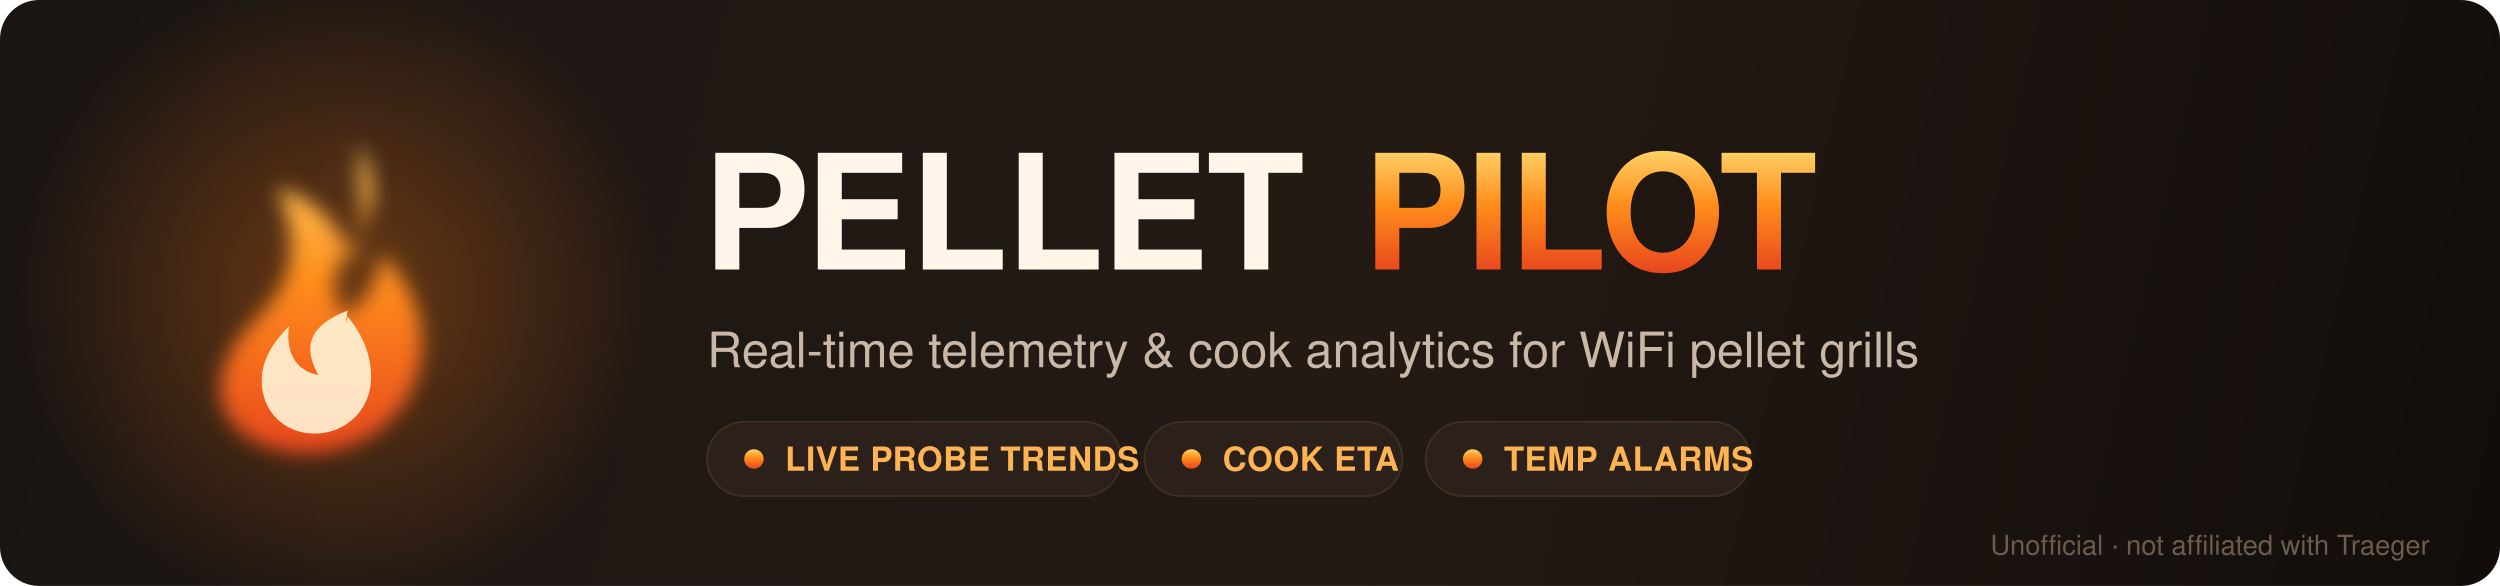
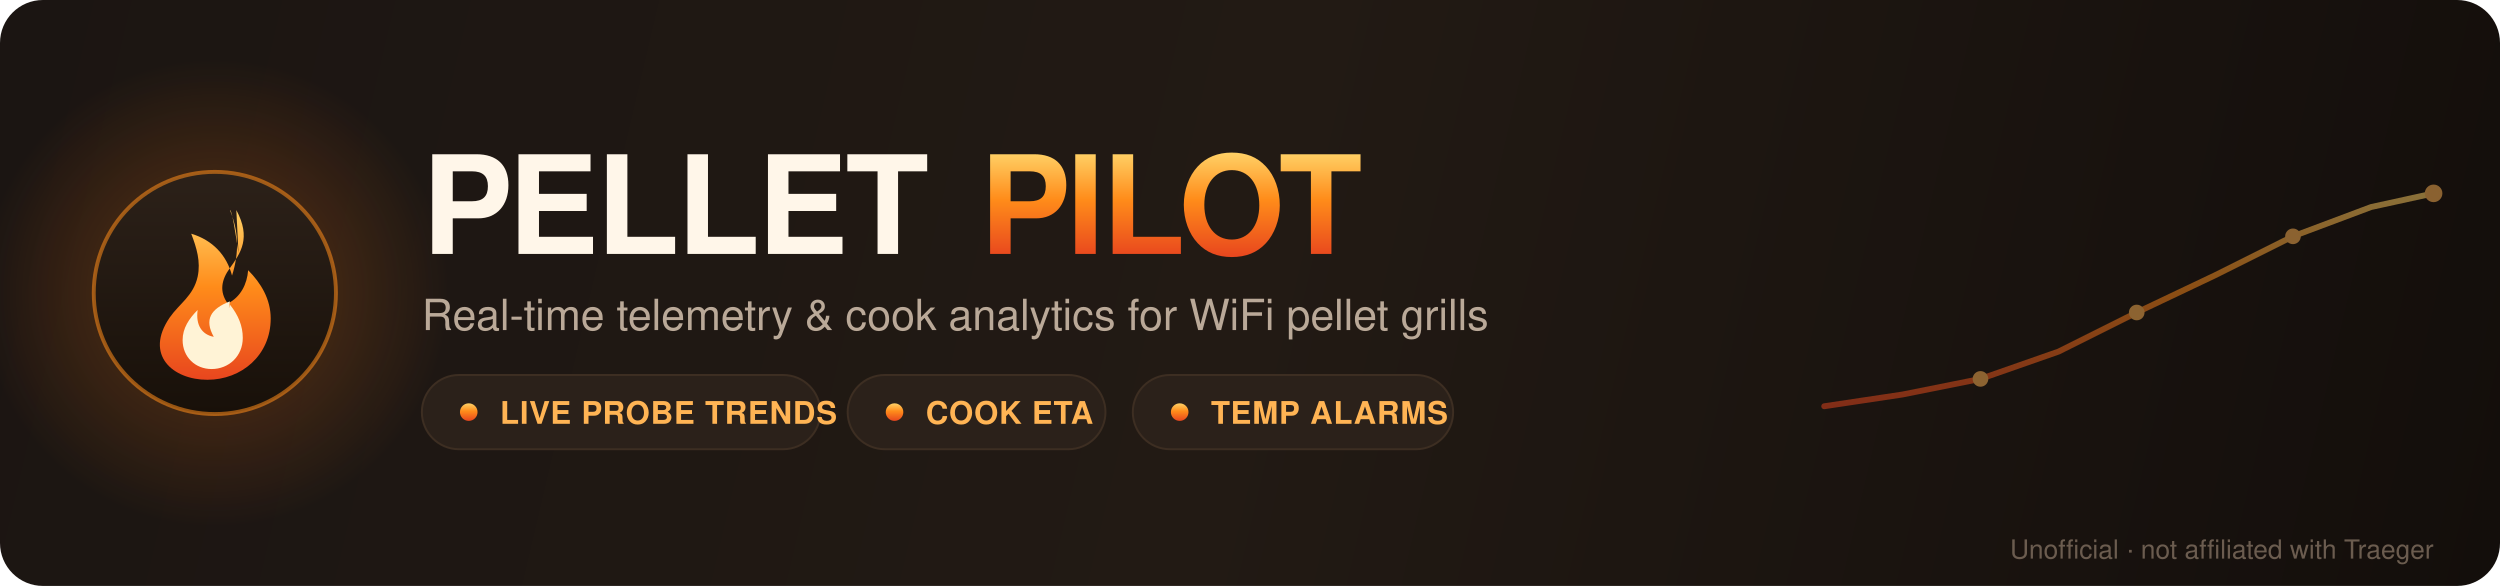
<svg xmlns="http://www.w3.org/2000/svg" width="1280" height="300" viewBox="0 0 1280 300" fill="none" role="img" aria-label="Pellet Pilot — real-time telemetry and cook analytics for WiFi pellet grills">
  <defs>
    <linearGradient id="bg" x1="0" y1="0" x2="1280" y2="300" gradientUnits="userSpaceOnUse">
-       <stop offset="0" stop-color="#1a1512" />
-       <stop offset="0.55" stop-color="#241a14" />
-       <stop offset="1" stop-color="#120d0a" />
+       <stop offset="0" stop-color="#1b1512" />
+       <stop offset="0.5" stop-color="#221a14" />
+       <stop offset="1" stop-color="#130e0b" />
    </linearGradient>
    <linearGradient id="ember" x1="0" y1="0" x2="0" y2="1">
      <stop offset="0" stop-color="#ffd166" />
      <stop offset="0.45" stop-color="#ff8c1a" />
      <stop offset="1" stop-color="#e8461e" />
    </linearGradient>
+     <linearGradient id="disc" x1="0" y1="0" x2="0" y2="1">
+       <stop offset="0" stop-color="#2c2119" />
+       <stop offset="1" stop-color="#181009" />
+     </linearGradient>
    <radialGradient id="glow" cx="0.5" cy="0.5" r="0.5">
-       <stop offset="0" stop-color="#ff7a18" stop-opacity="0.35" />
+       <stop offset="0" stop-color="#ff7a18" stop-opacity="0.30" />
      <stop offset="1" stop-color="#ff7a18" stop-opacity="0" />
    </radialGradient>
-     <filter id="soft" x="-20%" y="-20%" width="140%" height="140%">
-       <feGaussianBlur stdDeviation="5" />
-     </filter>
+     <clipPath id="round">
+       <rect width="1280" height="300" rx="22" />
+     </clipPath>
  </defs>
-   <rect width="1280" height="300" rx="20" fill="url(#bg)" />
-   <ellipse cx="175" cy="150" rx="165" ry="165" fill="url(#glow)" />
-   <g transform="translate(118 66)">
-     <path filter="url(#soft)" d="M66 8c14 26 4 40-6 54-8 11-10 22-2 33 12-6 18-18 19-31 12 12 21 27 21 45 0 34-27 57-59 57S-20 143 4 108c9-13 22-20 26-38 3-14-1-27-6-40 20 6 33 20 38 39 7-22 6-42-2-61 2 0 5 20 8 40z" fill="url(#ember)" />
-     <path d="M60 96c8 10 12 20 12 31 0 17-13 29-29 29-15 0-27-11-27-27 0-11 6-20 14-28-2 14 4 23 15 25-9-16-3-26 15-33-2 12 0 3 0 3z" fill="#fff3d6" opacity="0.9" />
+   <rect width="1280" height="300" rx="22" fill="url(#bg)" />
+   <g clip-path="url(#round)">
+     <ellipse cx="110" cy="150" rx="120" ry="120" fill="url(#glow)" />
+     <g opacity="0.5" stroke-linecap="round" stroke-linejoin="round">
+       <path d="M934 208 L974 202 L1014 194 L1054 180 L1094 160 L1134 141 L1174 121 L1214 106 L1246 99" fill="none" stroke="url(#ember)" stroke-width="3" />
+       <g fill="#ffb454">
+         <circle cx="1014" cy="194" r="4" />
+         <circle cx="1094" cy="160" r="4" />
+         <circle cx="1174" cy="121" r="4" />
+         <circle cx="1246" cy="99" r="4.5" />
+       </g>
+     </g>
  </g>
-   <text x="360" y="138" font-family="Segoe UI, Helvetica, Arial, sans-serif" font-size="82" font-weight="800" letter-spacing="-1" fill="#fff6e9">PELLET<tspan dx="30" fill="url(#ember)">PILOT</tspan>
+   <g>
+     <circle cx="110" cy="150" r="62" fill="url(#disc)" stroke="#ff8c1a" stroke-width="2" stroke-opacity="0.55" />
+     <g transform="translate(84.7 103.15) scale(0.55)">
+       <path d="M66 8c14 26 4 40-6 54-8 11-10 22-2 33 12-6 18-18 19-31 12 12 21 27 21 45 0 34-27 57-59 57S-20 143 4 108c9-13 22-20 26-38 3-14-1-27-6-40 20 6 33 20 38 39 7-22 6-42-2-61 2 0 5 20 8 40z" fill="url(#ember)" />
+       <path d="M60 96c8 10 12 20 12 31 0 17-13 29-29 29-15 0-27-11-27-27 0-11 6-20 14-28-2 14 4 23 15 25-9-16-3-26 15-33-2 12 0 3 0 3z" fill="#fff3d6" />
+     </g>
+   </g>
+   <text x="216" y="130" font-family="Segoe UI, Helvetica, Arial, sans-serif" font-size="70" font-weight="800" letter-spacing="-1.5" fill="#fff6e9">PELLET<tspan dx="26" fill="url(#ember)">PILOT</tspan>
  </text>
-   <text x="362" y="188" font-family="Segoe UI, Helvetica, Arial, sans-serif" font-size="25" font-weight="500" fill="#c9b8a8">Real-time telemetry &amp; cook analytics for WiFi pellet grills</text>
-   <g font-family="Segoe UI, Helvetica, Arial, sans-serif" font-size="17" font-weight="600" letter-spacing="0.3">
+   <text x="216" y="169" font-family="Segoe UI, Helvetica, Arial, sans-serif" font-size="22" font-weight="500" fill="#baa998">Real-time telemetry &amp; cook analytics for WiFi pellet grills</text>
+   <g font-family="Segoe UI, Helvetica, Arial, sans-serif" font-size="16" font-weight="700" letter-spacing="0.4">
    <g>
-       <rect x="362" y="216" width="212" height="38" rx="19" fill="#2b211a" stroke="#3d2e22" />
-       <circle cx="386" cy="235" r="5" fill="url(#ember)" />
-       <text x="402" y="241" fill="#ffb454">LIVE PROBE TRENDS</text>
+       <rect x="216" y="192" width="204" height="38" rx="19" fill="#2b211a" stroke="#3d2e22" />
+       <circle cx="240" cy="211" r="4.5" fill="url(#ember)" />
+       <text x="256" y="217" fill="#ffb454">LIVE PROBE TRENDS</text>
    </g>
    <g>
-       <rect x="586" y="216" width="132" height="38" rx="19" fill="#2b211a" stroke="#3d2e22" />
-       <circle cx="610" cy="235" r="5" fill="url(#ember)" />
-       <text x="626" y="241" fill="#ffb454">COOK ETA</text>
+       <rect x="434" y="192" width="132" height="38" rx="19" fill="#2b211a" stroke="#3d2e22" />
+       <circle cx="458" cy="211" r="4.5" fill="url(#ember)" />
+       <text x="474" y="217" fill="#ffb454">COOK ETA</text>
    </g>
    <g>
-       <rect x="730" y="216" width="166" height="38" rx="19" fill="#2b211a" stroke="#3d2e22" />
-       <circle cx="754" cy="235" r="5" fill="url(#ember)" />
-       <text x="770" y="241" fill="#ffb454">TEMP ALARMS</text>
+       <rect x="580" y="192" width="164" height="38" rx="19" fill="#2b211a" stroke="#3d2e22" />
+       <circle cx="604" cy="211" r="4.5" fill="url(#ember)" />
+       <text x="620" y="217" fill="#ffb454">TEMP ALARMS</text>
    </g>
  </g>
-   <text x="1244" y="284" text-anchor="end" font-family="Segoe UI, Helvetica, Arial, sans-serif" font-size="14" fill="#6b5c4f">Unofficial · not affiliated with Traeger</text>
+   <text x="1246" y="286" text-anchor="end" font-family="Segoe UI, Helvetica, Arial, sans-serif" font-size="13.5" fill="#6b5c4f">Unofficial · not affiliated with Traeger</text>
</svg>
